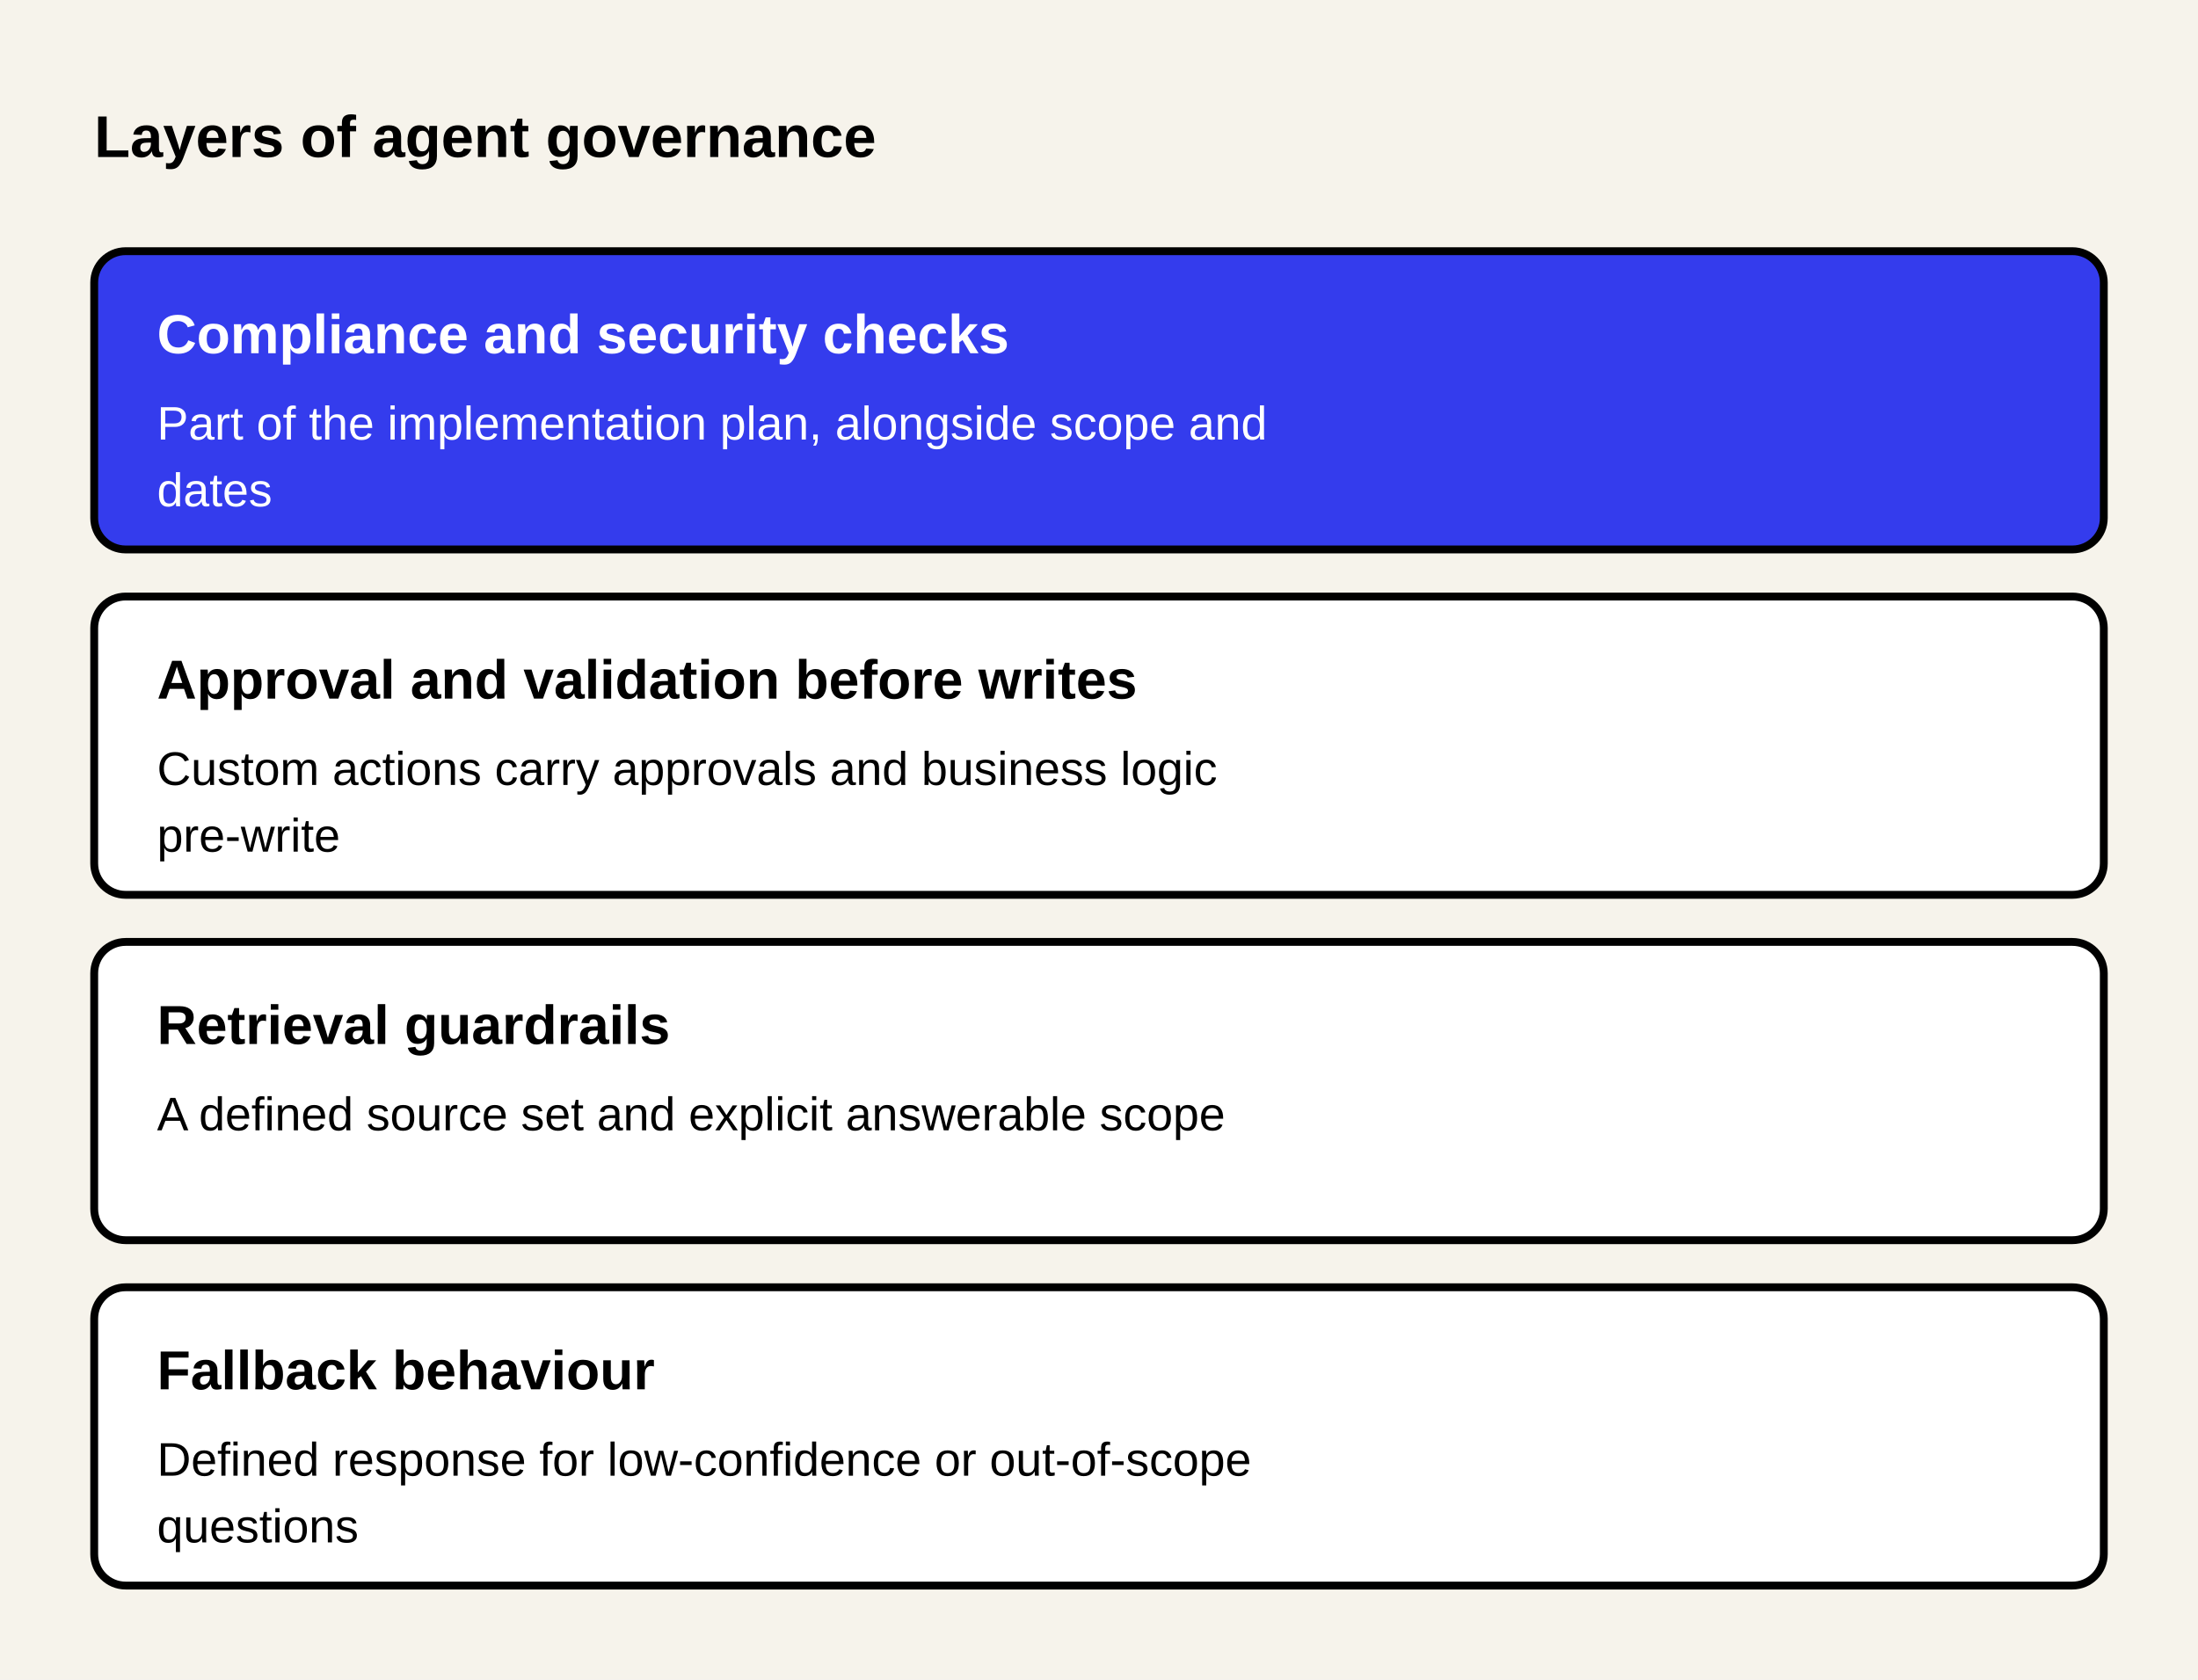
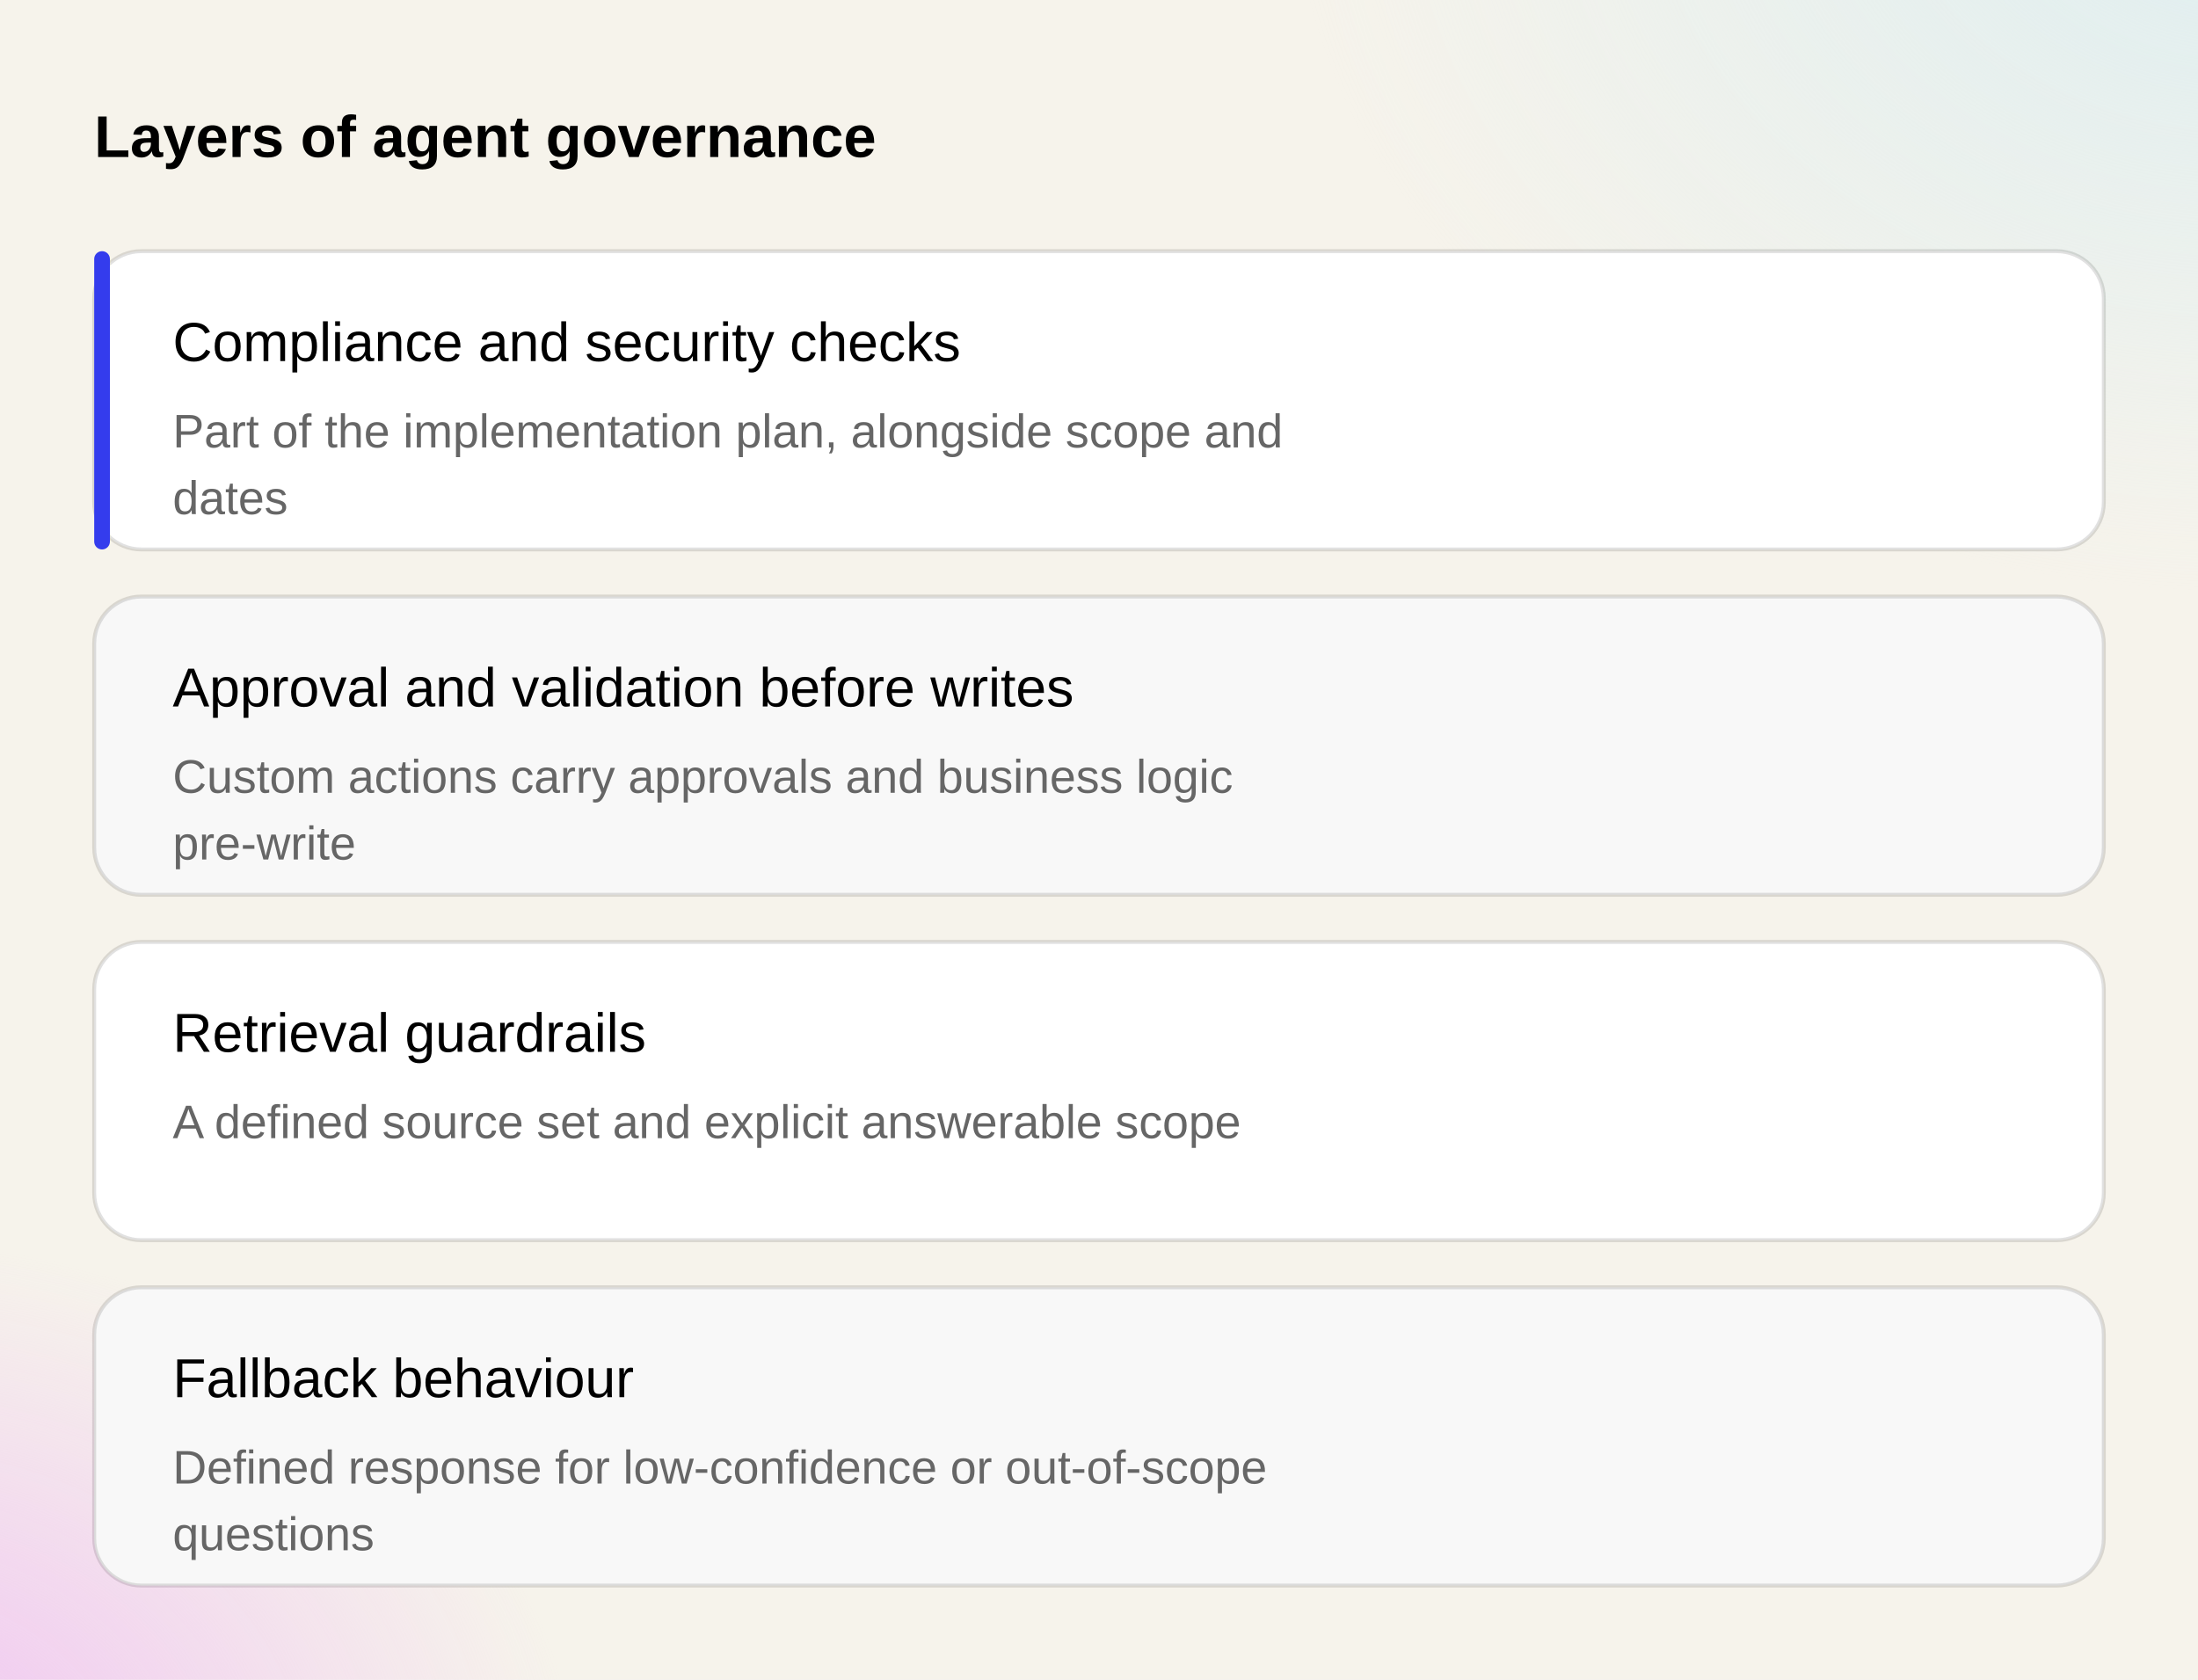
<svg xmlns="http://www.w3.org/2000/svg" viewBox="0 0 560 428" width="100%" preserveAspectRatio="xMidYMid meet">
+   <defs>
+     <radialGradient id="wt" cx="1.02" cy="-0.08" r="0.62" gradientUnits="objectBoundingBox">
+       <stop offset="0" stop-color="#DEEEF0" />
+       <stop offset="0.7" stop-color="#DEEEF0" stop-opacity="0" />
+     </radialGradient>
+     <radialGradient id="wo" cx="-0.06" cy="1.06" r="0.45" gradientUnits="objectBoundingBox">
+       <stop offset="0" stop-color="#F0C2F2" />
+       <stop offset="0.72" stop-color="#F0C2F2" stop-opacity="0" />
+     </radialGradient>
+   </defs>
  <rect x="0" y="0" width="560" height="428" fill="#F6F3EB" />
+   <rect x="0" y="0" width="560" height="428" fill="url(#wt)" />
+   <rect x="0" y="0" width="560" height="428" fill="url(#wo)" />
  <text x="24" y="40" font-family="PolySans, DM Sans, Arial, sans-serif" font-size="15" font-weight="700" fill="#000000" text-anchor="start">Layers of agent governance</text>
-   <rect x="24" y="64" width="512" height="76" rx="8" fill="#343CED" stroke="#000000" stroke-width="2" />
-   <text x="40" y="90" font-family="PolySans, DM Sans, Arial, sans-serif" font-size="14" font-weight="700" fill="#FFFFFF" text-anchor="start">Compliance and security checks</text>
-   <text x="40" y="112" font-family="PolySans, DM Sans, Arial, sans-serif" font-size="12" font-weight="400" fill="#FFFFFF" text-anchor="start">Part of the implementation plan, alongside scope and</text>
-   <text x="40" y="129" font-family="PolySans, DM Sans, Arial, sans-serif" font-size="12" font-weight="400" fill="#FFFFFF" text-anchor="start">dates</text>
-   <rect x="24" y="152" width="512" height="76" rx="8" fill="#FFFFFF" stroke="#000000" stroke-width="2" />
-   <text x="40" y="178" font-family="PolySans, DM Sans, Arial, sans-serif" font-size="14" font-weight="700" fill="#000000" text-anchor="start">Approval and validation before writes</text>
-   <text x="40" y="200" font-family="PolySans, DM Sans, Arial, sans-serif" font-size="12" font-weight="400" fill="#000000" text-anchor="start">Custom actions carry approvals and business logic</text>
-   <text x="40" y="217" font-family="PolySans, DM Sans, Arial, sans-serif" font-size="12" font-weight="400" fill="#000000" text-anchor="start">pre-write</text>
-   <rect x="24" y="240" width="512" height="76" rx="8" fill="#FFFFFF" stroke="#000000" stroke-width="2" />
-   <text x="40" y="266" font-family="PolySans, DM Sans, Arial, sans-serif" font-size="14" font-weight="700" fill="#000000" text-anchor="start">Retrieval guardrails</text>
-   <text x="40" y="288" font-family="PolySans, DM Sans, Arial, sans-serif" font-size="12" font-weight="400" fill="#000000" text-anchor="start">A defined source set and explicit answerable scope</text>
-   <rect x="24" y="328" width="512" height="76" rx="8" fill="#FFFFFF" stroke="#000000" stroke-width="2" />
-   <text x="40" y="354" font-family="PolySans, DM Sans, Arial, sans-serif" font-size="14" font-weight="700" fill="#000000" text-anchor="start">Fallback behaviour</text>
-   <text x="40" y="376" font-family="PolySans, DM Sans, Arial, sans-serif" font-size="12" font-weight="400" fill="#000000" text-anchor="start">Defined response for low-confidence or out-of-scope</text>
-   <text x="40" y="393" font-family="PolySans, DM Sans, Arial, sans-serif" font-size="12" font-weight="400" fill="#000000" text-anchor="start">questions</text>
+   <rect x="24" y="64" width="512" height="76" rx="12" fill="#FFFFFF" stroke="rgba(0,0,0,0.12)" stroke-width="1" />
+   <rect x="24" y="64" width="4" height="76" rx="2" fill="#343CED" />
+   <text x="44" y="92" font-family="PolySans, DM Sans, Arial, sans-serif" font-size="14" font-weight="500" fill="#000000" text-anchor="start">Compliance and security checks</text>
+   <text x="44" y="114" font-family="PolySans, DM Sans, Arial, sans-serif" font-size="12" font-weight="400" fill="#666666" text-anchor="start">Part of the implementation plan, alongside scope and</text>
+   <text x="44" y="131" font-family="PolySans, DM Sans, Arial, sans-serif" font-size="12" font-weight="400" fill="#666666" text-anchor="start">dates</text>
+   <rect x="24" y="152" width="512" height="76" rx="12" fill="#F8F8F8" stroke="rgba(0,0,0,0.12)" stroke-width="1" />
+   <text x="44" y="180" font-family="PolySans, DM Sans, Arial, sans-serif" font-size="14" font-weight="500" fill="#000000" text-anchor="start">Approval and validation before writes</text>
+   <text x="44" y="202" font-family="PolySans, DM Sans, Arial, sans-serif" font-size="12" font-weight="400" fill="#666666" text-anchor="start">Custom actions carry approvals and business logic</text>
+   <text x="44" y="219" font-family="PolySans, DM Sans, Arial, sans-serif" font-size="12" font-weight="400" fill="#666666" text-anchor="start">pre-write</text>
+   <rect x="24" y="240" width="512" height="76" rx="12" fill="#FFFFFF" stroke="rgba(0,0,0,0.12)" stroke-width="1" />
+   <text x="44" y="268" font-family="PolySans, DM Sans, Arial, sans-serif" font-size="14" font-weight="500" fill="#000000" text-anchor="start">Retrieval guardrails</text>
+   <text x="44" y="290" font-family="PolySans, DM Sans, Arial, sans-serif" font-size="12" font-weight="400" fill="#666666" text-anchor="start">A defined source set and explicit answerable scope</text>
+   <rect x="24" y="328" width="512" height="76" rx="12" fill="#F8F8F8" stroke="rgba(0,0,0,0.12)" stroke-width="1" />
+   <text x="44" y="356" font-family="PolySans, DM Sans, Arial, sans-serif" font-size="14" font-weight="500" fill="#000000" text-anchor="start">Fallback behaviour</text>
+   <text x="44" y="378" font-family="PolySans, DM Sans, Arial, sans-serif" font-size="12" font-weight="400" fill="#666666" text-anchor="start">Defined response for low-confidence or out-of-scope</text>
+   <text x="44" y="395" font-family="PolySans, DM Sans, Arial, sans-serif" font-size="12" font-weight="400" fill="#666666" text-anchor="start">questions</text>
</svg>
